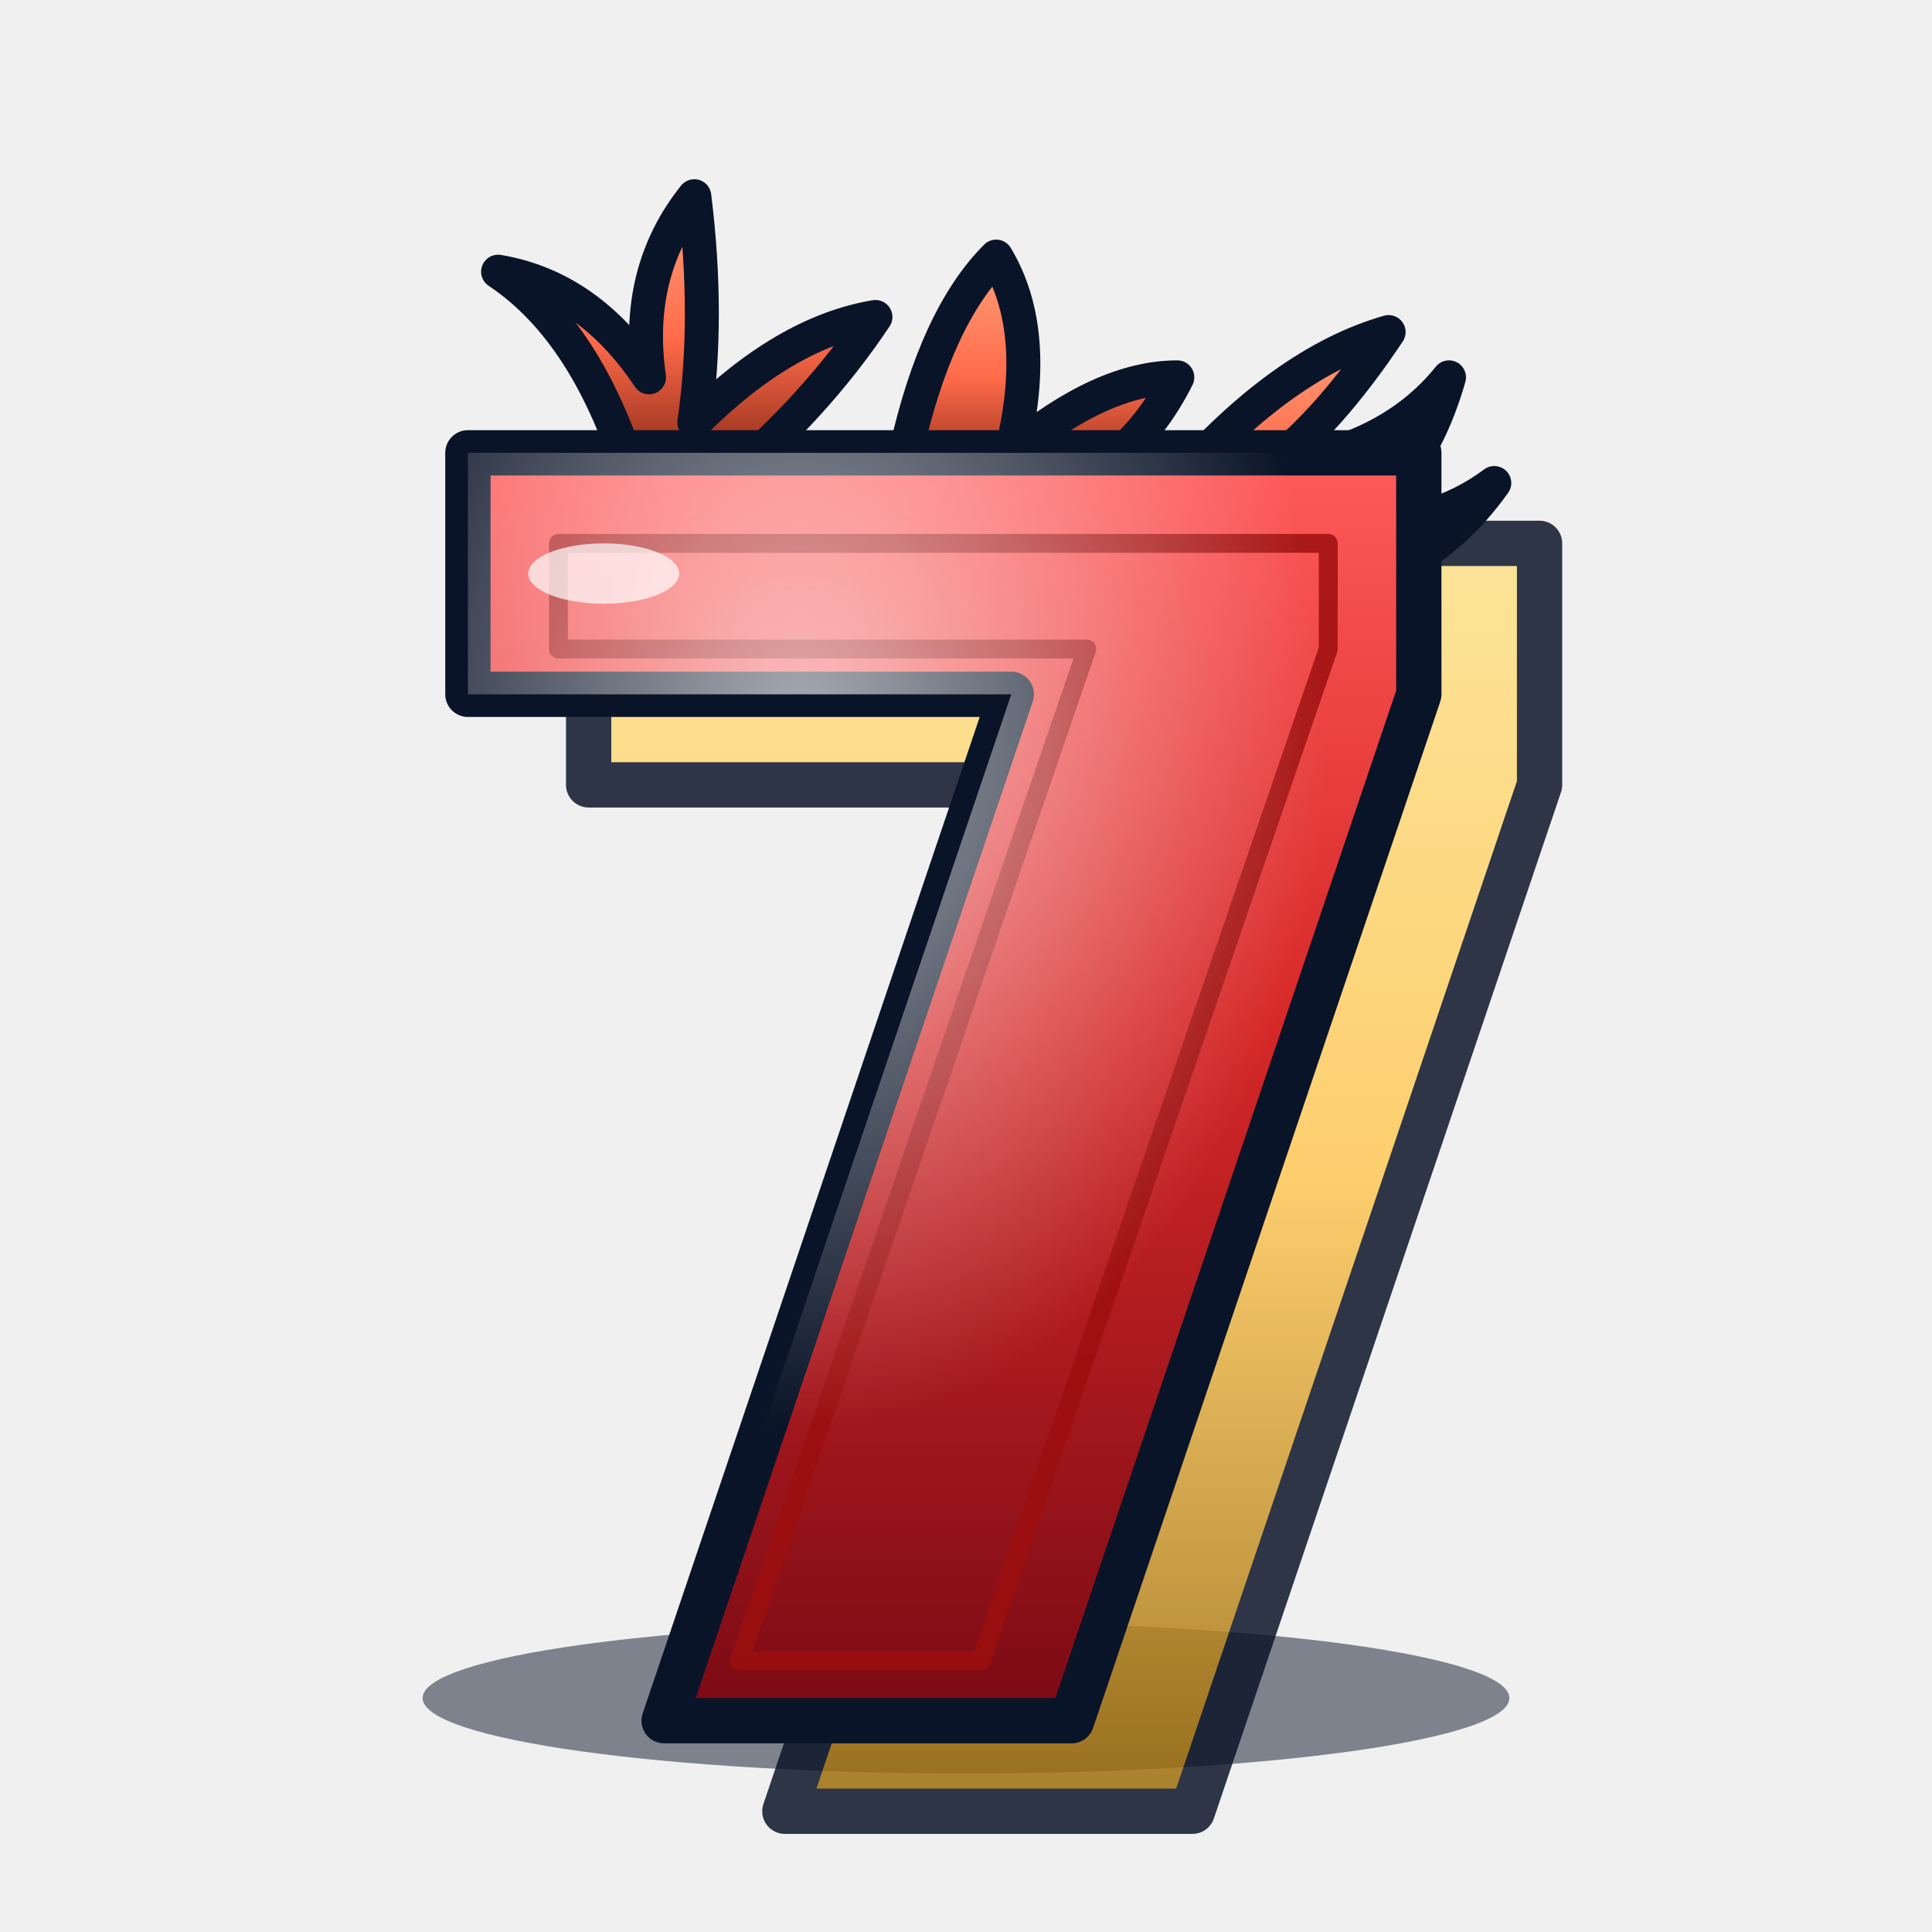
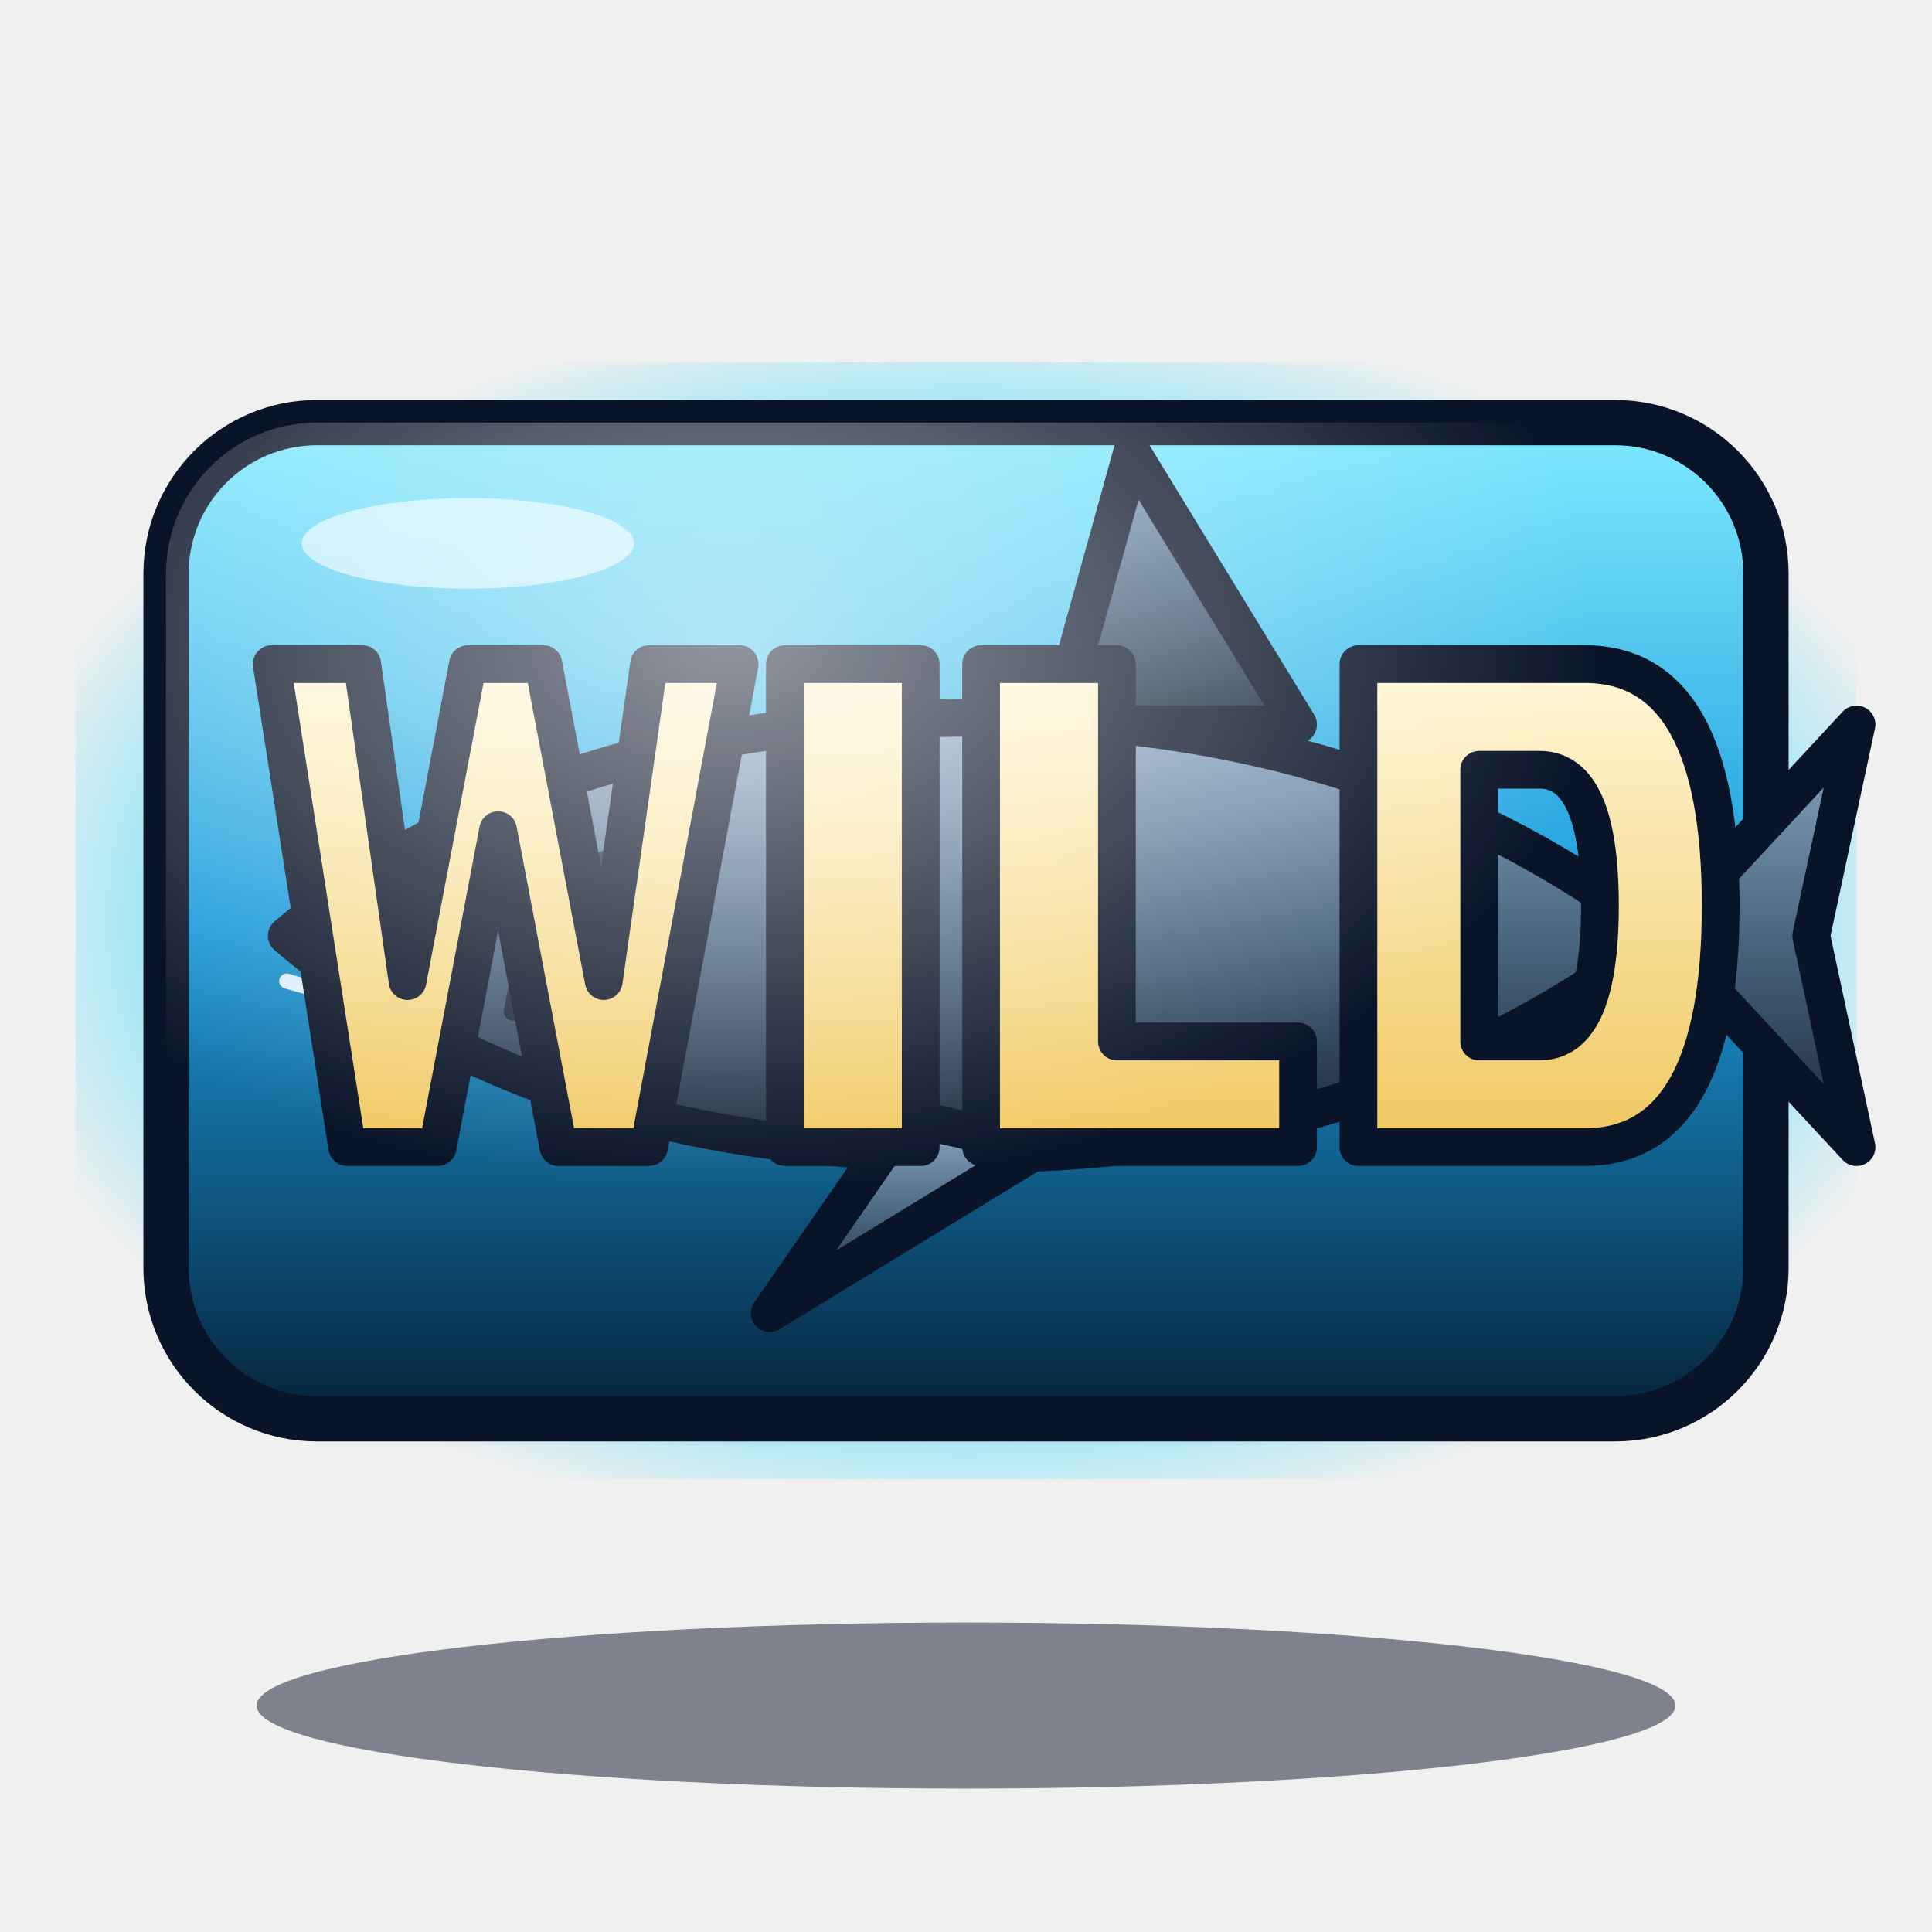
<svg xmlns="http://www.w3.org/2000/svg" viewBox="0 0 256 256" width="256" height="256">
  <defs>
-     <linearGradient id="b7r" x1="0" y1="0" x2="0" y2="1">
-       <stop offset="0" stop-color="#ff5a5a" />
-       <stop offset="0.45" stop-color="#d62828" />
-       <stop offset="1" stop-color="#7a0a14" />
+     <linearGradient id="b7w" x1="0" y1="0" x2="0" y2="1">
+       <stop offset="0" stop-color="#7feaff" />
+       <stop offset="0.5" stop-color="#1a9adb" />
+       <stop offset="1" stop-color="#06223a" />
    </linearGradient>
-     <linearGradient id="b7g" x1="0" y1="0" x2="0" y2="1">
-       <stop offset="0" stop-color="#ffe28a" />
-       <stop offset="0.5" stop-color="#ffc857" />
-       <stop offset="1" stop-color="#9a6a08" />
+     <radialGradient id="b7glow" cx="50%" cy="50%" r="55%">
+       <stop offset="0" stop-color="#00d4ff" stop-opacity="0" />
+       <stop offset="0.75" stop-color="#00d4ff" stop-opacity="0.45" />
+       <stop offset="1" stop-color="#00d4ff" stop-opacity="0" />
+     </radialGradient>
+     <linearGradient id="b7shark" x1="0" y1="0" x2="0" y2="1">
+       <stop offset="0" stop-color="#8ea8c4" />
+       <stop offset="0.5" stop-color="#4a6680" />
+       <stop offset="1" stop-color="#1a2638" />
    </linearGradient>
    <radialGradient id="hl7" cx="35%" cy="22%" r="55%">
-       <stop offset="0" stop-color="#ffffff" stop-opacity="0.65" />
+       <stop offset="0" stop-color="#ffffff" stop-opacity="0.55" />
      <stop offset="1" stop-color="#ffffff" stop-opacity="0" />
    </radialGradient>
-     <linearGradient id="b7c" x1="0" y1="0" x2="0" y2="1">
-       <stop offset="0" stop-color="#ffa07a" />
-       <stop offset="0.5" stop-color="#ff6b4a" />
-       <stop offset="1" stop-color="#7a2010" />
+     <linearGradient id="b7letter" x1="0" y1="0" x2="0" y2="1">
+       <stop offset="0" stop-color="#fff7d8" />
+       <stop offset="1" stop-color="#f0c860" />
    </linearGradient>
  </defs>
-   <ellipse cx="128" cy="225" rx="72" ry="10" fill="#0a1428" opacity="0.5" />
-   <path d="M70 64 L196 64 L196 96 L150 232 L96 232 L142 96 L70 96 Z" fill="url(#b7g)" stroke="#0a1428" stroke-width="6" stroke-linejoin="round" transform="translate(8,8)" opacity="0.85" />
-   <g stroke="#0a1428" stroke-width="4.5" stroke-linejoin="round" stroke-linecap="round" fill="url(#b7c)">
-     <path d="M84 64 Q78 44 66 36 Q78 38 86 50 Q84 36 92 26 Q94 42 92 56 Q104 44 116 42 Q108 54 96 64 Z" />
-     <path d="M156 64 Q170 48 184 44 Q176 56 168 62 Q184 60 192 50 Q188 64 178 70 Q190 70 198 64 Q188 78 172 78 Z" />
-     <path d="M120 60 Q124 42 132 34 Q138 44 134 60 Q146 50 156 50 Q150 62 138 66 Z" />
+   <ellipse cx="128" cy="226" rx="94" ry="11" fill="#0a1428" opacity="0.5" />
+   <rect x="10" y="48" width="236" height="148" rx="26" fill="url(#b7glow)" />
+   <rect x="22" y="56" width="212" height="132" rx="20" fill="url(#b7w)" stroke="#0a1428" stroke-width="6" stroke-linejoin="round" />
+   <g stroke="#0a1428" stroke-width="5" stroke-linejoin="round" stroke-linecap="round">
+     <path d="M220 124              Q176 90 110 96              Q66 100 38 124              Q66 148 110 152              Q176 158 220 124 Z" fill="url(#b7shark)" />
+     <path d="M140 96              L150 60              L172 96 Z" fill="url(#b7shark)" />
+     <path d="M220 124              L246 96              L240 124              L246 152              Z" fill="url(#b7shark)" />
+     <path d="M120 148              L102 174              L138 152 Z" fill="url(#b7shark)" />
+     <g stroke="#0a1428" stroke-width="2.5" fill="none" opacity="0.7">
+       <path d="M64 116 L60 132" />
+       <path d="M72 114 L68 134" />
+       <path d="M80 114 L76 134" />
+     </g>
+     <circle cx="56" cy="120" r="3.5" fill="#ffffff" stroke="#0a1428" stroke-width="2" />
+     <circle cx="55" cy="120" r="1.5" fill="#0a1428" stroke="none" />
+     <path d="M38 130 L52 134 L48 130 L56 132 L52 128 L60 130" fill="none" stroke="#ffffff" stroke-width="2" opacity="0.85" />
  </g>
-   <path d="M62 60 L188 60 L188 92 L142 228 L88 228 L134 92 L62 92 Z" fill="url(#b7r)" stroke="#0a1428" stroke-width="6" stroke-linejoin="round" />
-   <path d="M74 72 L176 72 L176 86 L130 220 L98 220 L144 86 L74 86 Z" fill="none" stroke="#9c0e0e" stroke-width="2.5" stroke-linejoin="round" opacity="0.85" />
-   <path d="M62 60 L188 60 L188 92 L142 228 L88 228 L134 92 L62 92 Z" fill="url(#hl7)" />
-   <ellipse cx="80" cy="76" rx="10" ry="4" fill="#ffffff" opacity="0.7" />
+   <g fill="url(#b7letter)" stroke="#0a1428" stroke-width="5" stroke-linejoin="round" stroke-linecap="round">
+     <path d="M36 88              L48 88              L54 130              L62 88              L72 88              L80 130              L86 88              L98 88              L86 152              L74 152              L66 110              L58 152              L46 152 Z" />
+     <path d="M104 88              L122 88              L122 152              L104 152 Z" />
+     <path d="M130 88              L148 88              L148 138              L172 138              L172 152              L130 152 Z" />
+     <path d="M180 88              L210 88              Q228 88 228 120              Q228 152 210 152              L180 152 Z              M196 102              L204 102              Q212 102 212 120              Q212 138 204 138              L196 138 Z" fill-rule="evenodd" />
+   </g>
+   <rect x="22" y="56" width="212" height="132" rx="20" fill="url(#hl7)" />
+   <ellipse cx="62" cy="72" rx="22" ry="6" fill="#ffffff" opacity="0.6" />
</svg>
